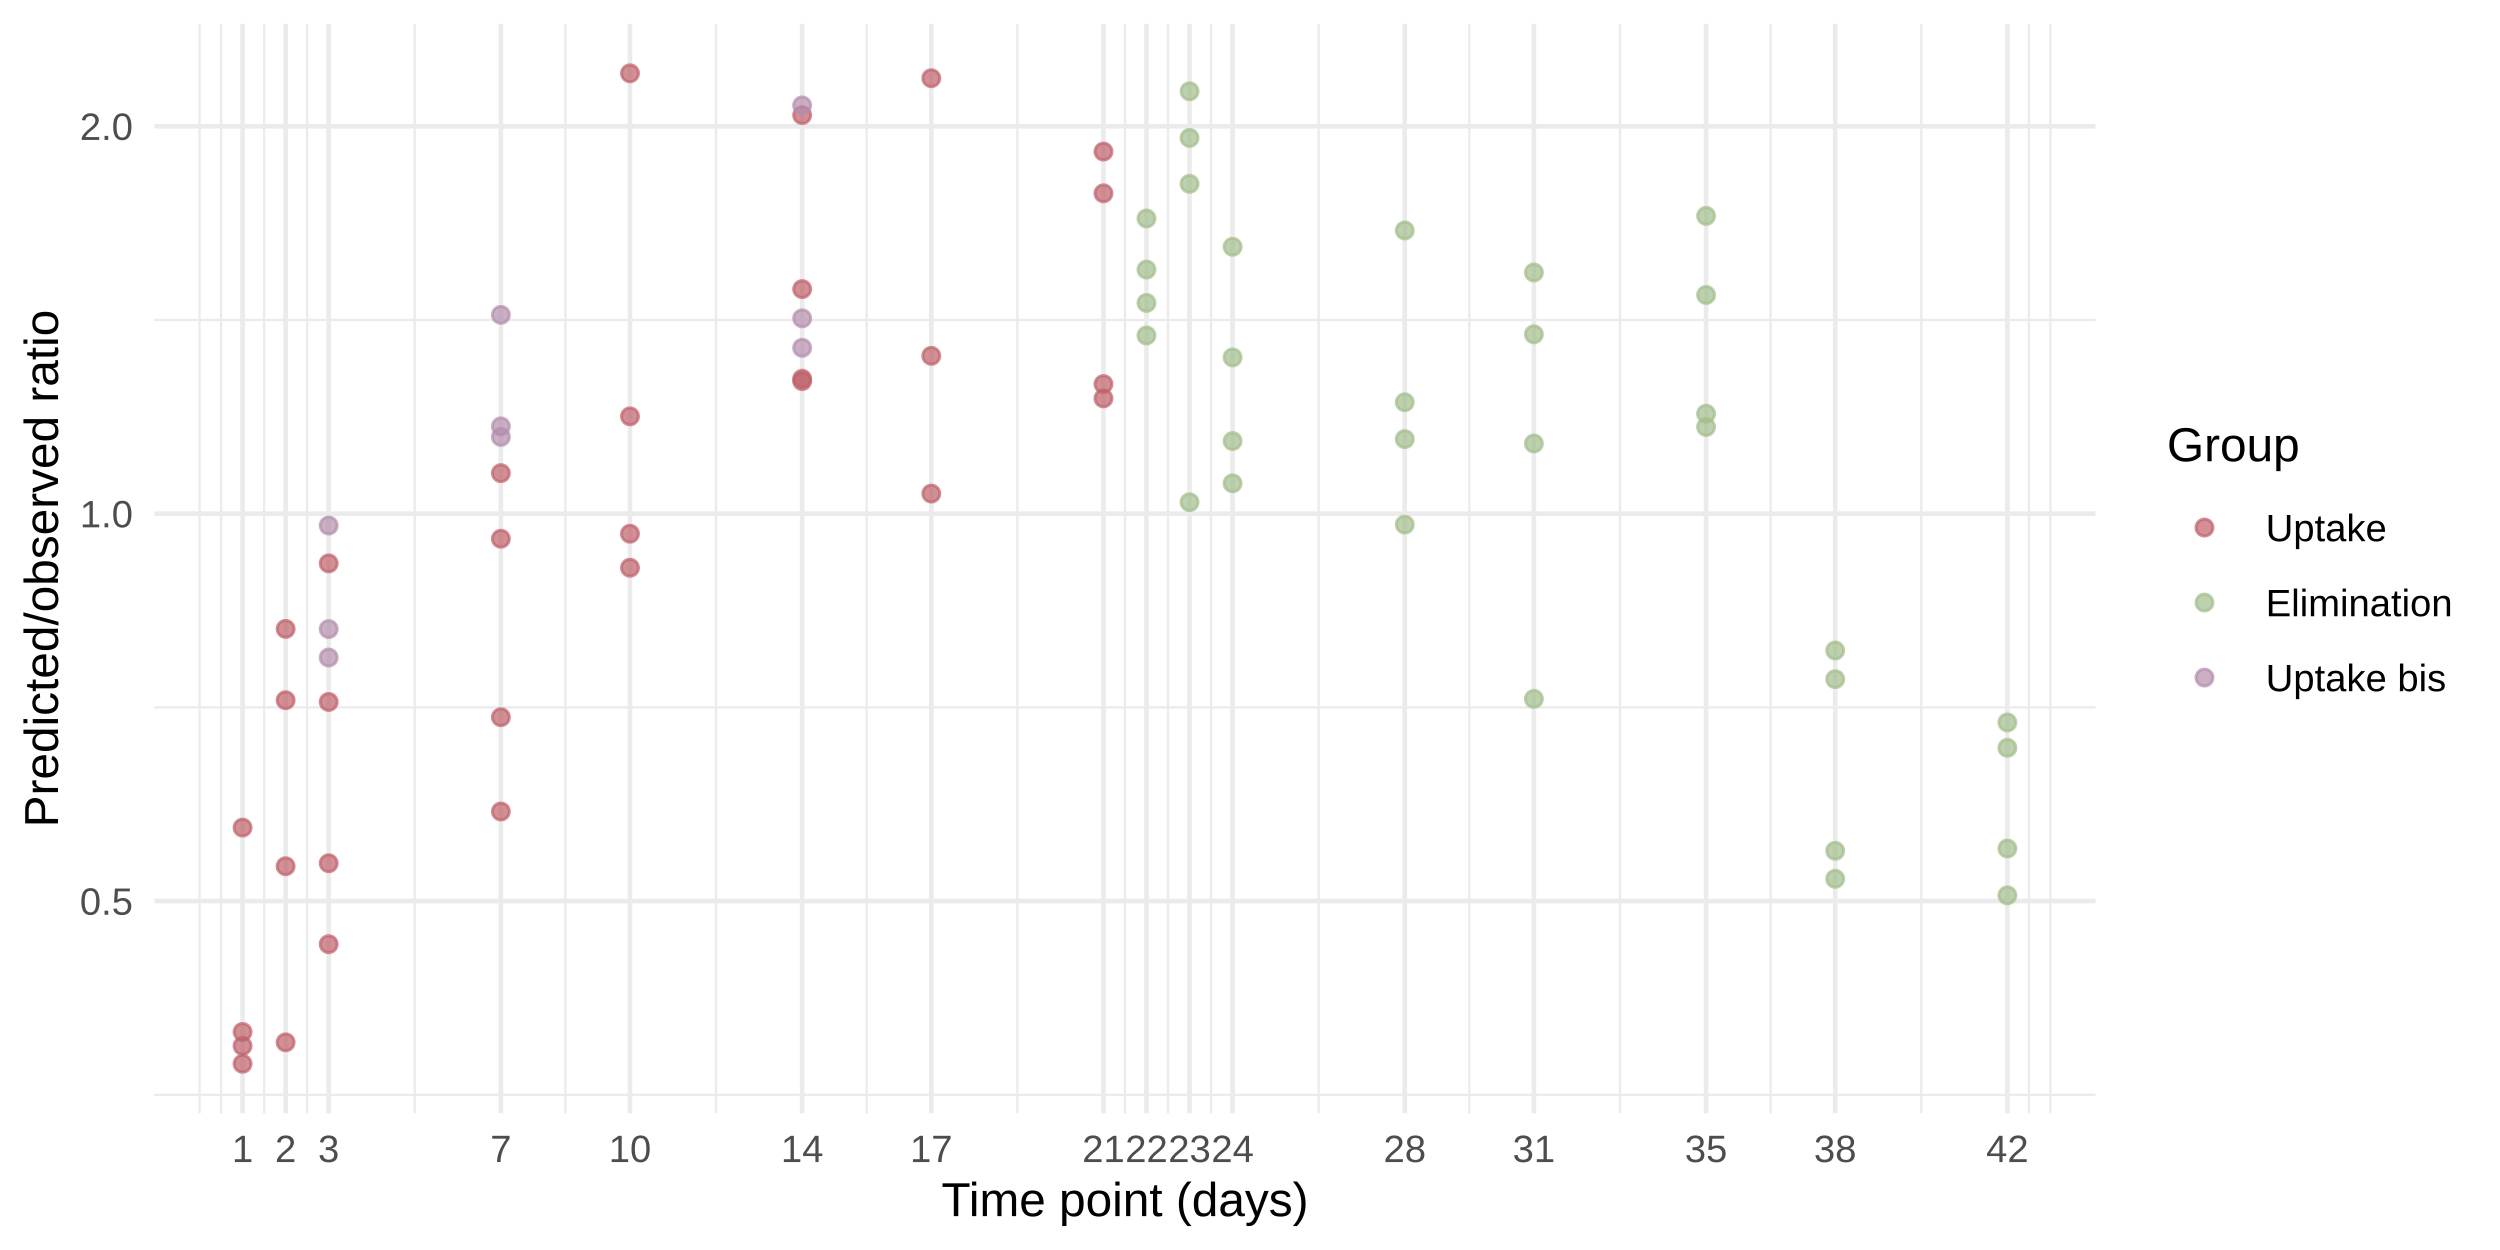
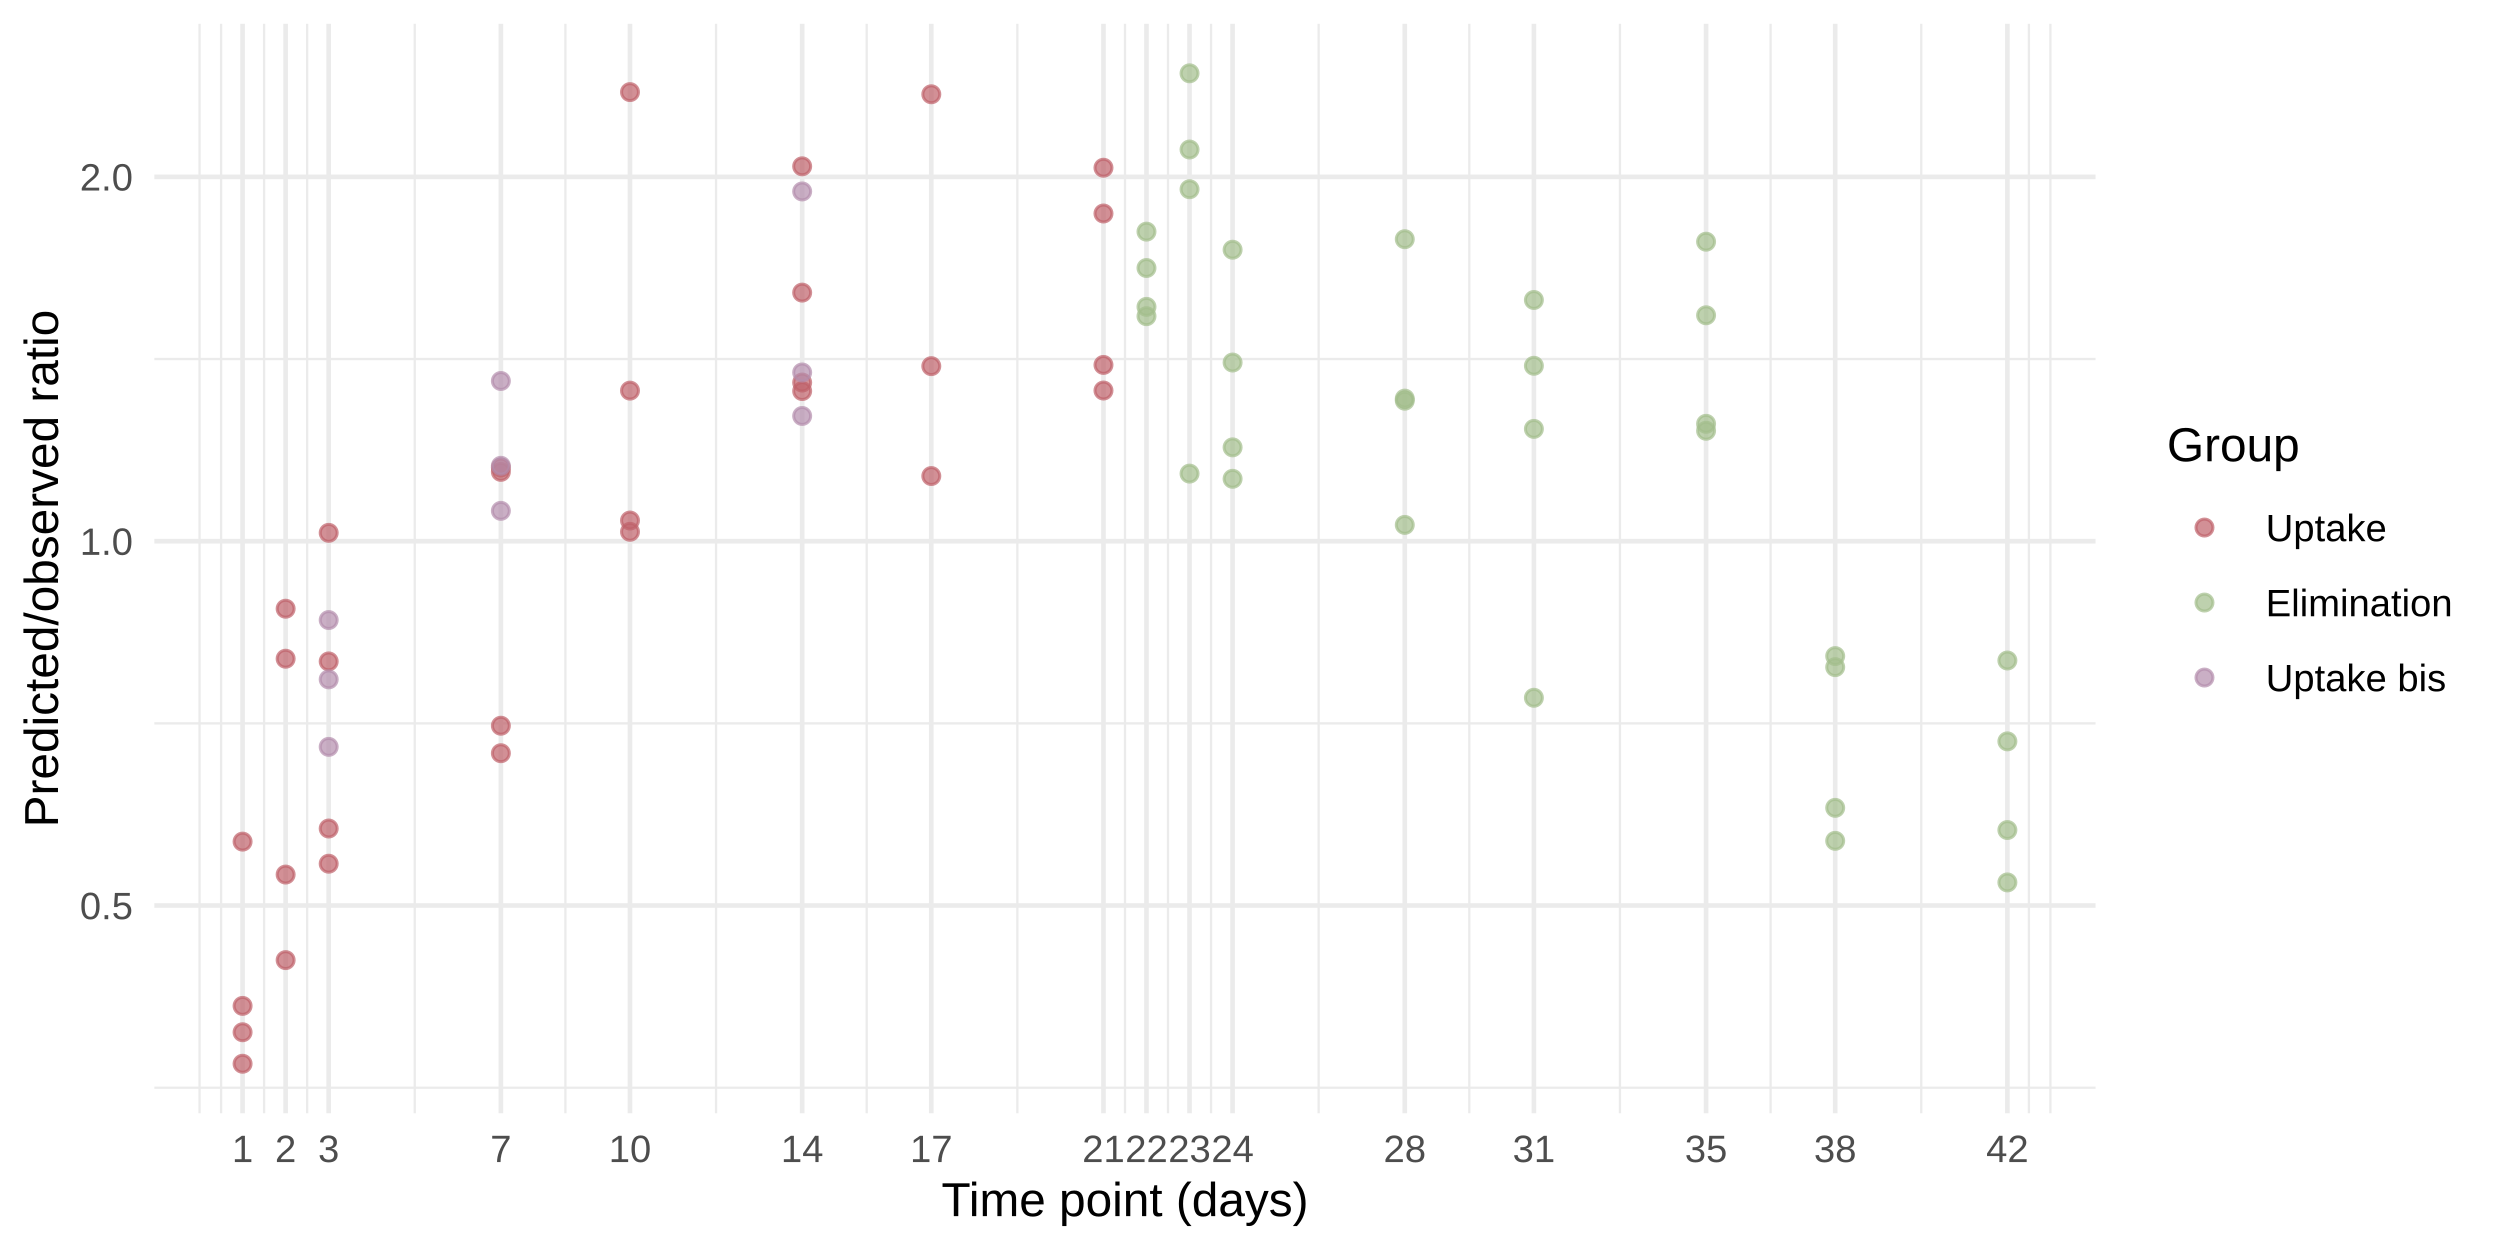
<svg xmlns="http://www.w3.org/2000/svg" width="576.00pt" height="288.00pt" viewBox="0 0 576.00 288.00">
  <g class="svglite">
    <defs>
      <style type="text/css">
    .svglite line, .svglite polyline, .svglite polygon, .svglite path, .svglite rect, .svglite circle {
      fill: none;
      stroke: #000000;
      stroke-linecap: round;
      stroke-linejoin: round;
      stroke-miterlimit: 10.00;
    }
    .svglite text {
      white-space: pre;
    }
    .svglite g.glyphgroup path {
      fill: inherit;
      stroke: none;
    }
  </style>
    </defs>
    <rect width="100%" height="100%" style="stroke: none; fill: #FFFFFF;" />
    <defs>
      <clipPath id="cpMC4wMHw1NzYuMDB8MC4wMHwyODguMDA=">
        <rect x="0.00" y="0.00" width="576.00" height="288.00" />
      </clipPath>
    </defs>
    <g clip-path="url(#cpMC4wMHw1NzYuMDB8MC4wMHwyODguMDA=)">
      <rect x="-0" y="0.00" width="576.00" height="288.00" style="stroke-width: 1.07; stroke: none; fill: #FFFFFF;" />
    </g>
    <defs>
      <clipPath id="cpMzUuNTZ8NDgyLjgzfDUuNDh8MjU2LjUw">
        <rect x="35.56" y="5.48" width="447.26" height="251.02" />
      </clipPath>
    </defs>
    <g clip-path="url(#cpMzUuNTZ8NDgyLjgzfDUuNDh8MjU2LjUw)">
-       <polyline points="35.56,252.24 482.83,252.24 " style="stroke-width: 0.53; stroke: #EBEBEB; stroke-linecap: butt;" />
-       <polyline points="35.56,162.98 482.83,162.98 " style="stroke-width: 0.53; stroke: #EBEBEB; stroke-linecap: butt;" />
-       <polyline points="35.56,73.72 482.83,73.72 " style="stroke-width: 0.53; stroke: #EBEBEB; stroke-linecap: butt;" />
+       <polyline points="35.56,250.61 482.83,250.61 " style="stroke-width: 0.53; stroke: #EBEBEB; stroke-linecap: butt;" />
+       <polyline points="35.56,166.66 482.83,166.66 " style="stroke-width: 0.53; stroke: #EBEBEB; stroke-linecap: butt;" />
+       <polyline points="35.56,82.72 482.83,82.72 " style="stroke-width: 0.53; stroke: #EBEBEB; stroke-linecap: butt;" />
      <polyline points="45.98,256.50 45.98,5.48 " style="stroke-width: 0.53; stroke: #EBEBEB; stroke-linecap: butt;" />
      <polyline points="50.94,256.50 50.94,5.48 " style="stroke-width: 0.53; stroke: #EBEBEB; stroke-linecap: butt;" />
      <polyline points="60.85,256.50 60.85,5.48 " style="stroke-width: 0.53; stroke: #EBEBEB; stroke-linecap: butt;" />
      <polyline points="70.77,256.50 70.77,5.48 " style="stroke-width: 0.53; stroke: #EBEBEB; stroke-linecap: butt;" />
      <polyline points="95.56,256.50 95.56,5.48 " style="stroke-width: 0.53; stroke: #EBEBEB; stroke-linecap: butt;" />
      <polyline points="130.27,256.50 130.27,5.48 " style="stroke-width: 0.53; stroke: #EBEBEB; stroke-linecap: butt;" />
      <polyline points="164.98,256.50 164.98,5.48 " style="stroke-width: 0.53; stroke: #EBEBEB; stroke-linecap: butt;" />
      <polyline points="199.69,256.50 199.69,5.48 " style="stroke-width: 0.53; stroke: #EBEBEB; stroke-linecap: butt;" />
      <polyline points="234.40,256.50 234.40,5.48 " style="stroke-width: 0.53; stroke: #EBEBEB; stroke-linecap: butt;" />
      <polyline points="259.20,256.50 259.20,5.48 " style="stroke-width: 0.53; stroke: #EBEBEB; stroke-linecap: butt;" />
      <polyline points="269.11,256.50 269.11,5.48 " style="stroke-width: 0.53; stroke: #EBEBEB; stroke-linecap: butt;" />
      <polyline points="279.03,256.50 279.03,5.48 " style="stroke-width: 0.53; stroke: #EBEBEB; stroke-linecap: butt;" />
      <polyline points="303.82,256.50 303.82,5.48 " style="stroke-width: 0.53; stroke: #EBEBEB; stroke-linecap: butt;" />
      <polyline points="338.53,256.50 338.53,5.48 " style="stroke-width: 0.53; stroke: #EBEBEB; stroke-linecap: butt;" />
      <polyline points="373.24,256.50 373.24,5.48 " style="stroke-width: 0.53; stroke: #EBEBEB; stroke-linecap: butt;" />
      <polyline points="407.95,256.50 407.95,5.48 " style="stroke-width: 0.53; stroke: #EBEBEB; stroke-linecap: butt;" />
      <polyline points="442.66,256.50 442.66,5.48 " style="stroke-width: 0.53; stroke: #EBEBEB; stroke-linecap: butt;" />
      <polyline points="467.46,256.50 467.46,5.48 " style="stroke-width: 0.53; stroke: #EBEBEB; stroke-linecap: butt;" />
      <polyline points="472.41,256.50 472.41,5.48 " style="stroke-width: 0.53; stroke: #EBEBEB; stroke-linecap: butt;" />
-       <polyline points="35.56,207.61 482.83,207.61 " style="stroke-width: 1.07; stroke: #EBEBEB; stroke-linecap: butt;" />
-       <polyline points="35.56,118.35 482.83,118.35 " style="stroke-width: 1.07; stroke: #EBEBEB; stroke-linecap: butt;" />
-       <polyline points="35.56,29.09 482.83,29.09 " style="stroke-width: 1.07; stroke: #EBEBEB; stroke-linecap: butt;" />
+       <polyline points="35.56,208.63 482.83,208.63 " style="stroke-width: 1.07; stroke: #EBEBEB; stroke-linecap: butt;" />
+       <polyline points="35.56,124.69 482.83,124.69 " style="stroke-width: 1.07; stroke: #EBEBEB; stroke-linecap: butt;" />
+       <polyline points="35.56,40.75 482.83,40.75 " style="stroke-width: 1.07; stroke: #EBEBEB; stroke-linecap: butt;" />
      <polyline points="55.89,256.50 55.89,5.48 " style="stroke-width: 1.07; stroke: #EBEBEB; stroke-linecap: butt;" />
      <polyline points="65.81,256.50 65.81,5.48 " style="stroke-width: 1.07; stroke: #EBEBEB; stroke-linecap: butt;" />
      <polyline points="75.73,256.50 75.73,5.48 " style="stroke-width: 1.07; stroke: #EBEBEB; stroke-linecap: butt;" />
      <polyline points="115.40,256.50 115.40,5.48 " style="stroke-width: 1.07; stroke: #EBEBEB; stroke-linecap: butt;" />
      <polyline points="145.15,256.50 145.15,5.48 " style="stroke-width: 1.07; stroke: #EBEBEB; stroke-linecap: butt;" />
      <polyline points="184.82,256.50 184.82,5.48 " style="stroke-width: 1.07; stroke: #EBEBEB; stroke-linecap: butt;" />
      <polyline points="214.57,256.50 214.57,5.48 " style="stroke-width: 1.07; stroke: #EBEBEB; stroke-linecap: butt;" />
      <polyline points="254.24,256.50 254.24,5.48 " style="stroke-width: 1.07; stroke: #EBEBEB; stroke-linecap: butt;" />
      <polyline points="264.15,256.50 264.15,5.48 " style="stroke-width: 1.07; stroke: #EBEBEB; stroke-linecap: butt;" />
      <polyline points="274.07,256.50 274.07,5.48 " style="stroke-width: 1.07; stroke: #EBEBEB; stroke-linecap: butt;" />
      <polyline points="283.99,256.50 283.99,5.48 " style="stroke-width: 1.07; stroke: #EBEBEB; stroke-linecap: butt;" />
      <polyline points="323.66,256.50 323.66,5.48 " style="stroke-width: 1.07; stroke: #EBEBEB; stroke-linecap: butt;" />
      <polyline points="353.41,256.50 353.41,5.48 " style="stroke-width: 1.07; stroke: #EBEBEB; stroke-linecap: butt;" />
      <polyline points="393.08,256.50 393.08,5.48 " style="stroke-width: 1.07; stroke: #EBEBEB; stroke-linecap: butt;" />
      <polyline points="422.83,256.50 422.83,5.48 " style="stroke-width: 1.07; stroke: #EBEBEB; stroke-linecap: butt;" />
      <polyline points="462.50,256.50 462.50,5.48 " style="stroke-width: 1.07; stroke: #EBEBEB; stroke-linecap: butt;" />
-       <circle cx="55.89" cy="237.76" r="1.95" style="stroke-width: 0.71; stroke: #BF616A; stroke-opacity: 0.70; fill: #BF616A; fill-opacity: 0.70;" />
-       <circle cx="55.89" cy="190.68" r="1.95" style="stroke-width: 0.71; stroke: #BF616A; stroke-opacity: 0.70; fill: #BF616A; fill-opacity: 0.70;" />
+       <circle cx="55.89" cy="231.76" r="1.95" style="stroke-width: 0.71; stroke: #BF616A; stroke-opacity: 0.70; fill: #BF616A; fill-opacity: 0.70;" />
+       <circle cx="55.89" cy="193.91" r="1.95" style="stroke-width: 0.71; stroke: #BF616A; stroke-opacity: 0.70; fill: #BF616A; fill-opacity: 0.70;" />
+       <circle cx="55.89" cy="237.83" r="1.95" style="stroke-width: 0.71; stroke: #BF616A; stroke-opacity: 0.70; fill: #BF616A; fill-opacity: 0.70;" />
      <circle cx="55.89" cy="245.09" r="1.95" style="stroke-width: 0.71; stroke: #BF616A; stroke-opacity: 0.70; fill: #BF616A; fill-opacity: 0.70;" />
-       <circle cx="55.89" cy="240.98" r="1.95" style="stroke-width: 0.71; stroke: #BF616A; stroke-opacity: 0.70; fill: #BF616A; fill-opacity: 0.70;" />
-       <circle cx="65.81" cy="161.33" r="1.95" style="stroke-width: 0.71; stroke: #BF616A; stroke-opacity: 0.70; fill: #BF616A; fill-opacity: 0.70;" />
-       <circle cx="65.81" cy="144.90" r="1.95" style="stroke-width: 0.71; stroke: #BF616A; stroke-opacity: 0.70; fill: #BF616A; fill-opacity: 0.70;" />
-       <circle cx="65.81" cy="199.58" r="1.95" style="stroke-width: 0.71; stroke: #BF616A; stroke-opacity: 0.70; fill: #BF616A; fill-opacity: 0.70;" />
-       <circle cx="65.81" cy="240.15" r="1.95" style="stroke-width: 0.71; stroke: #BF616A; stroke-opacity: 0.70; fill: #BF616A; fill-opacity: 0.70;" />
-       <circle cx="75.73" cy="129.80" r="1.95" style="stroke-width: 0.71; stroke: #BF616A; stroke-opacity: 0.70; fill: #BF616A; fill-opacity: 0.70;" />
-       <circle cx="75.73" cy="161.73" r="1.95" style="stroke-width: 0.71; stroke: #BF616A; stroke-opacity: 0.70; fill: #BF616A; fill-opacity: 0.70;" />
-       <circle cx="75.73" cy="217.54" r="1.95" style="stroke-width: 0.71; stroke: #BF616A; stroke-opacity: 0.70; fill: #BF616A; fill-opacity: 0.70;" />
-       <circle cx="75.73" cy="198.89" r="1.95" style="stroke-width: 0.71; stroke: #BF616A; stroke-opacity: 0.70; fill: #BF616A; fill-opacity: 0.70;" />
-       <circle cx="115.40" cy="109.01" r="1.95" style="stroke-width: 0.71; stroke: #BF616A; stroke-opacity: 0.70; fill: #BF616A; fill-opacity: 0.70;" />
-       <circle cx="115.40" cy="124.13" r="1.95" style="stroke-width: 0.71; stroke: #BF616A; stroke-opacity: 0.70; fill: #BF616A; fill-opacity: 0.70;" />
-       <circle cx="115.40" cy="165.24" r="1.95" style="stroke-width: 0.71; stroke: #BF616A; stroke-opacity: 0.70; fill: #BF616A; fill-opacity: 0.70;" />
-       <circle cx="115.40" cy="186.97" r="1.95" style="stroke-width: 0.71; stroke: #BF616A; stroke-opacity: 0.70; fill: #BF616A; fill-opacity: 0.70;" />
-       <circle cx="145.15" cy="95.93" r="1.95" style="stroke-width: 0.71; stroke: #BF616A; stroke-opacity: 0.70; fill: #BF616A; fill-opacity: 0.70;" />
-       <circle cx="145.15" cy="16.89" r="1.95" style="stroke-width: 0.71; stroke: #BF616A; stroke-opacity: 0.70; fill: #BF616A; fill-opacity: 0.70;" />
-       <circle cx="145.15" cy="122.97" r="1.95" style="stroke-width: 0.71; stroke: #BF616A; stroke-opacity: 0.70; fill: #BF616A; fill-opacity: 0.70;" />
-       <circle cx="145.15" cy="130.81" r="1.95" style="stroke-width: 0.71; stroke: #BF616A; stroke-opacity: 0.70; fill: #BF616A; fill-opacity: 0.70;" />
-       <circle cx="184.82" cy="66.61" r="1.95" style="stroke-width: 0.71; stroke: #BF616A; stroke-opacity: 0.70; fill: #BF616A; fill-opacity: 0.70;" />
-       <circle cx="184.82" cy="26.52" r="1.95" style="stroke-width: 0.71; stroke: #BF616A; stroke-opacity: 0.70; fill: #BF616A; fill-opacity: 0.70;" />
-       <circle cx="184.82" cy="87.82" r="1.95" style="stroke-width: 0.71; stroke: #BF616A; stroke-opacity: 0.70; fill: #BF616A; fill-opacity: 0.70;" />
-       <circle cx="184.82" cy="87.26" r="1.95" style="stroke-width: 0.71; stroke: #BF616A; stroke-opacity: 0.70; fill: #BF616A; fill-opacity: 0.70;" />
-       <circle cx="214.57" cy="18.02" r="1.95" style="stroke-width: 0.71; stroke: #BF616A; stroke-opacity: 0.70; fill: #BF616A; fill-opacity: 0.70;" />
-       <circle cx="214.57" cy="113.72" r="1.95" style="stroke-width: 0.71; stroke: #BF616A; stroke-opacity: 0.70; fill: #BF616A; fill-opacity: 0.70;" />
-       <circle cx="214.57" cy="81.99" r="1.95" style="stroke-width: 0.71; stroke: #BF616A; stroke-opacity: 0.70; fill: #BF616A; fill-opacity: 0.70;" />
-       <circle cx="254.24" cy="34.92" r="1.95" style="stroke-width: 0.71; stroke: #BF616A; stroke-opacity: 0.70; fill: #BF616A; fill-opacity: 0.70;" />
-       <circle cx="254.24" cy="91.78" r="1.95" style="stroke-width: 0.71; stroke: #BF616A; stroke-opacity: 0.70; fill: #BF616A; fill-opacity: 0.70;" />
-       <circle cx="254.24" cy="44.54" r="1.95" style="stroke-width: 0.71; stroke: #BF616A; stroke-opacity: 0.70; fill: #BF616A; fill-opacity: 0.70;" />
-       <circle cx="254.24" cy="88.49" r="1.95" style="stroke-width: 0.71; stroke: #BF616A; stroke-opacity: 0.70; fill: #BF616A; fill-opacity: 0.70;" />
-       <circle cx="264.15" cy="62.11" r="1.95" style="stroke-width: 0.71; stroke: #A3BE8C; stroke-opacity: 0.70; fill: #A3BE8C; fill-opacity: 0.70;" />
-       <circle cx="264.15" cy="69.79" r="1.95" style="stroke-width: 0.71; stroke: #A3BE8C; stroke-opacity: 0.70; fill: #A3BE8C; fill-opacity: 0.70;" />
-       <circle cx="264.15" cy="77.29" r="1.95" style="stroke-width: 0.71; stroke: #A3BE8C; stroke-opacity: 0.70; fill: #A3BE8C; fill-opacity: 0.70;" />
-       <circle cx="264.15" cy="50.34" r="1.95" style="stroke-width: 0.71; stroke: #A3BE8C; stroke-opacity: 0.70; fill: #A3BE8C; fill-opacity: 0.70;" />
-       <circle cx="274.07" cy="115.71" r="1.95" style="stroke-width: 0.71; stroke: #A3BE8C; stroke-opacity: 0.70; fill: #A3BE8C; fill-opacity: 0.70;" />
-       <circle cx="274.07" cy="42.35" r="1.95" style="stroke-width: 0.71; stroke: #A3BE8C; stroke-opacity: 0.70; fill: #A3BE8C; fill-opacity: 0.70;" />
-       <circle cx="274.07" cy="21.03" r="1.95" style="stroke-width: 0.71; stroke: #A3BE8C; stroke-opacity: 0.70; fill: #A3BE8C; fill-opacity: 0.70;" />
-       <circle cx="274.07" cy="31.77" r="1.95" style="stroke-width: 0.71; stroke: #A3BE8C; stroke-opacity: 0.70; fill: #A3BE8C; fill-opacity: 0.70;" />
-       <circle cx="283.99" cy="56.86" r="1.95" style="stroke-width: 0.71; stroke: #A3BE8C; stroke-opacity: 0.70; fill: #A3BE8C; fill-opacity: 0.70;" />
-       <circle cx="283.99" cy="101.62" r="1.95" style="stroke-width: 0.71; stroke: #A3BE8C; stroke-opacity: 0.70; fill: #A3BE8C; fill-opacity: 0.70;" />
-       <circle cx="283.99" cy="82.35" r="1.95" style="stroke-width: 0.71; stroke: #A3BE8C; stroke-opacity: 0.70; fill: #A3BE8C; fill-opacity: 0.70;" />
-       <circle cx="283.99" cy="111.36" r="1.95" style="stroke-width: 0.71; stroke: #A3BE8C; stroke-opacity: 0.70; fill: #A3BE8C; fill-opacity: 0.70;" />
-       <circle cx="323.66" cy="120.86" r="1.95" style="stroke-width: 0.71; stroke: #A3BE8C; stroke-opacity: 0.70; fill: #A3BE8C; fill-opacity: 0.70;" />
-       <circle cx="323.66" cy="53.10" r="1.95" style="stroke-width: 0.71; stroke: #A3BE8C; stroke-opacity: 0.70; fill: #A3BE8C; fill-opacity: 0.70;" />
-       <circle cx="323.66" cy="92.68" r="1.95" style="stroke-width: 0.71; stroke: #A3BE8C; stroke-opacity: 0.70; fill: #A3BE8C; fill-opacity: 0.70;" />
-       <circle cx="323.66" cy="101.17" r="1.95" style="stroke-width: 0.71; stroke: #A3BE8C; stroke-opacity: 0.70; fill: #A3BE8C; fill-opacity: 0.70;" />
-       <circle cx="353.41" cy="161.02" r="1.95" style="stroke-width: 0.71; stroke: #A3BE8C; stroke-opacity: 0.70; fill: #A3BE8C; fill-opacity: 0.70;" />
-       <circle cx="353.41" cy="62.79" r="1.95" style="stroke-width: 0.71; stroke: #A3BE8C; stroke-opacity: 0.70; fill: #A3BE8C; fill-opacity: 0.70;" />
-       <circle cx="353.41" cy="77.02" r="1.95" style="stroke-width: 0.71; stroke: #A3BE8C; stroke-opacity: 0.70; fill: #A3BE8C; fill-opacity: 0.70;" />
-       <circle cx="353.41" cy="102.18" r="1.95" style="stroke-width: 0.71; stroke: #A3BE8C; stroke-opacity: 0.70; fill: #A3BE8C; fill-opacity: 0.70;" />
-       <circle cx="393.08" cy="67.96" r="1.95" style="stroke-width: 0.71; stroke: #A3BE8C; stroke-opacity: 0.70; fill: #A3BE8C; fill-opacity: 0.70;" />
-       <circle cx="393.08" cy="98.37" r="1.95" style="stroke-width: 0.71; stroke: #A3BE8C; stroke-opacity: 0.70; fill: #A3BE8C; fill-opacity: 0.70;" />
-       <circle cx="393.08" cy="95.31" r="1.95" style="stroke-width: 0.71; stroke: #A3BE8C; stroke-opacity: 0.70; fill: #A3BE8C; fill-opacity: 0.70;" />
-       <circle cx="393.08" cy="49.74" r="1.95" style="stroke-width: 0.71; stroke: #A3BE8C; stroke-opacity: 0.70; fill: #A3BE8C; fill-opacity: 0.70;" />
-       <circle cx="422.83" cy="196.03" r="1.95" style="stroke-width: 0.71; stroke: #A3BE8C; stroke-opacity: 0.70; fill: #A3BE8C; fill-opacity: 0.70;" />
-       <circle cx="422.83" cy="202.48" r="1.95" style="stroke-width: 0.71; stroke: #A3BE8C; stroke-opacity: 0.70; fill: #A3BE8C; fill-opacity: 0.70;" />
-       <circle cx="422.83" cy="149.88" r="1.95" style="stroke-width: 0.71; stroke: #A3BE8C; stroke-opacity: 0.70; fill: #A3BE8C; fill-opacity: 0.70;" />
-       <circle cx="422.83" cy="156.48" r="1.95" style="stroke-width: 0.71; stroke: #A3BE8C; stroke-opacity: 0.70; fill: #A3BE8C; fill-opacity: 0.70;" />
-       <circle cx="462.50" cy="206.28" r="1.95" style="stroke-width: 0.71; stroke: #A3BE8C; stroke-opacity: 0.70; fill: #A3BE8C; fill-opacity: 0.70;" />
-       <circle cx="462.50" cy="166.45" r="1.95" style="stroke-width: 0.71; stroke: #A3BE8C; stroke-opacity: 0.70; fill: #A3BE8C; fill-opacity: 0.70;" />
-       <circle cx="462.50" cy="172.30" r="1.95" style="stroke-width: 0.71; stroke: #A3BE8C; stroke-opacity: 0.70; fill: #A3BE8C; fill-opacity: 0.70;" />
-       <circle cx="462.50" cy="195.50" r="1.95" style="stroke-width: 0.71; stroke: #A3BE8C; stroke-opacity: 0.70; fill: #A3BE8C; fill-opacity: 0.70;" />
-       <circle cx="75.73" cy="144.94" r="1.95" style="stroke-width: 0.71; stroke: #B48EAD; stroke-opacity: 0.70; fill: #B48EAD; fill-opacity: 0.70;" />
-       <circle cx="75.73" cy="121.08" r="1.95" style="stroke-width: 0.71; stroke: #B48EAD; stroke-opacity: 0.70; fill: #B48EAD; fill-opacity: 0.70;" />
-       <circle cx="75.73" cy="151.50" r="1.95" style="stroke-width: 0.71; stroke: #B48EAD; stroke-opacity: 0.70; fill: #B48EAD; fill-opacity: 0.70;" />
-       <circle cx="115.40" cy="72.55" r="1.95" style="stroke-width: 0.71; stroke: #B48EAD; stroke-opacity: 0.70; fill: #B48EAD; fill-opacity: 0.70;" />
-       <circle cx="115.40" cy="100.67" r="1.95" style="stroke-width: 0.71; stroke: #B48EAD; stroke-opacity: 0.70; fill: #B48EAD; fill-opacity: 0.70;" />
-       <circle cx="115.40" cy="98.23" r="1.95" style="stroke-width: 0.71; stroke: #B48EAD; stroke-opacity: 0.70; fill: #B48EAD; fill-opacity: 0.70;" />
-       <circle cx="184.82" cy="80.14" r="1.95" style="stroke-width: 0.71; stroke: #B48EAD; stroke-opacity: 0.70; fill: #B48EAD; fill-opacity: 0.70;" />
-       <circle cx="184.82" cy="24.29" r="1.95" style="stroke-width: 0.71; stroke: #B48EAD; stroke-opacity: 0.70; fill: #B48EAD; fill-opacity: 0.70;" />
-       <circle cx="184.82" cy="73.35" r="1.95" style="stroke-width: 0.71; stroke: #B48EAD; stroke-opacity: 0.70; fill: #B48EAD; fill-opacity: 0.70;" />
+       <circle cx="65.81" cy="151.77" r="1.95" style="stroke-width: 0.71; stroke: #BF616A; stroke-opacity: 0.70; fill: #BF616A; fill-opacity: 0.70;" />
+       <circle cx="65.81" cy="140.25" r="1.95" style="stroke-width: 0.71; stroke: #BF616A; stroke-opacity: 0.70; fill: #BF616A; fill-opacity: 0.70;" />
+       <circle cx="65.81" cy="201.50" r="1.95" style="stroke-width: 0.71; stroke: #BF616A; stroke-opacity: 0.70; fill: #BF616A; fill-opacity: 0.70;" />
+       <circle cx="65.81" cy="221.21" r="1.95" style="stroke-width: 0.71; stroke: #BF616A; stroke-opacity: 0.70; fill: #BF616A; fill-opacity: 0.70;" />
+       <circle cx="75.73" cy="122.77" r="1.95" style="stroke-width: 0.71; stroke: #BF616A; stroke-opacity: 0.70; fill: #BF616A; fill-opacity: 0.70;" />
+       <circle cx="75.73" cy="152.39" r="1.95" style="stroke-width: 0.71; stroke: #BF616A; stroke-opacity: 0.70; fill: #BF616A; fill-opacity: 0.70;" />
+       <circle cx="75.73" cy="199.00" r="1.95" style="stroke-width: 0.71; stroke: #BF616A; stroke-opacity: 0.70; fill: #BF616A; fill-opacity: 0.70;" />
+       <circle cx="75.73" cy="190.89" r="1.95" style="stroke-width: 0.71; stroke: #BF616A; stroke-opacity: 0.70; fill: #BF616A; fill-opacity: 0.70;" />
+       <circle cx="115.40" cy="107.72" r="1.95" style="stroke-width: 0.71; stroke: #BF616A; stroke-opacity: 0.70; fill: #BF616A; fill-opacity: 0.70;" />
+       <circle cx="115.40" cy="108.72" r="1.95" style="stroke-width: 0.71; stroke: #BF616A; stroke-opacity: 0.70; fill: #BF616A; fill-opacity: 0.70;" />
+       <circle cx="115.40" cy="167.21" r="1.95" style="stroke-width: 0.71; stroke: #BF616A; stroke-opacity: 0.70; fill: #BF616A; fill-opacity: 0.70;" />
+       <circle cx="115.40" cy="173.54" r="1.95" style="stroke-width: 0.71; stroke: #BF616A; stroke-opacity: 0.70; fill: #BF616A; fill-opacity: 0.70;" />
+       <circle cx="145.15" cy="90.00" r="1.95" style="stroke-width: 0.71; stroke: #BF616A; stroke-opacity: 0.70; fill: #BF616A; fill-opacity: 0.70;" />
+       <circle cx="145.15" cy="21.22" r="1.95" style="stroke-width: 0.71; stroke: #BF616A; stroke-opacity: 0.70; fill: #BF616A; fill-opacity: 0.70;" />
+       <circle cx="145.15" cy="122.53" r="1.95" style="stroke-width: 0.71; stroke: #BF616A; stroke-opacity: 0.70; fill: #BF616A; fill-opacity: 0.70;" />
+       <circle cx="145.15" cy="119.93" r="1.95" style="stroke-width: 0.71; stroke: #BF616A; stroke-opacity: 0.70; fill: #BF616A; fill-opacity: 0.70;" />
+       <circle cx="184.82" cy="67.42" r="1.95" style="stroke-width: 0.71; stroke: #BF616A; stroke-opacity: 0.70; fill: #BF616A; fill-opacity: 0.70;" />
+       <circle cx="184.82" cy="38.32" r="1.95" style="stroke-width: 0.71; stroke: #BF616A; stroke-opacity: 0.70; fill: #BF616A; fill-opacity: 0.70;" />
+       <circle cx="184.82" cy="88.14" r="1.95" style="stroke-width: 0.71; stroke: #BF616A; stroke-opacity: 0.70; fill: #BF616A; fill-opacity: 0.70;" />
+       <circle cx="184.82" cy="90.10" r="1.95" style="stroke-width: 0.71; stroke: #BF616A; stroke-opacity: 0.70; fill: #BF616A; fill-opacity: 0.70;" />
+       <circle cx="214.57" cy="21.72" r="1.95" style="stroke-width: 0.71; stroke: #BF616A; stroke-opacity: 0.70; fill: #BF616A; fill-opacity: 0.70;" />
+       <circle cx="214.57" cy="109.68" r="1.95" style="stroke-width: 0.71; stroke: #BF616A; stroke-opacity: 0.70; fill: #BF616A; fill-opacity: 0.70;" />
+       <circle cx="214.57" cy="84.36" r="1.95" style="stroke-width: 0.71; stroke: #BF616A; stroke-opacity: 0.70; fill: #BF616A; fill-opacity: 0.70;" />
+       <circle cx="254.24" cy="38.65" r="1.95" style="stroke-width: 0.71; stroke: #BF616A; stroke-opacity: 0.70; fill: #BF616A; fill-opacity: 0.70;" />
+       <circle cx="254.24" cy="84.08" r="1.95" style="stroke-width: 0.71; stroke: #BF616A; stroke-opacity: 0.70; fill: #BF616A; fill-opacity: 0.70;" />
+       <circle cx="254.24" cy="49.19" r="1.95" style="stroke-width: 0.71; stroke: #BF616A; stroke-opacity: 0.70; fill: #BF616A; fill-opacity: 0.70;" />
+       <circle cx="254.24" cy="89.98" r="1.95" style="stroke-width: 0.71; stroke: #BF616A; stroke-opacity: 0.70; fill: #BF616A; fill-opacity: 0.70;" />
+       <circle cx="264.15" cy="61.75" r="1.95" style="stroke-width: 0.71; stroke: #A3BE8C; stroke-opacity: 0.70; fill: #A3BE8C; fill-opacity: 0.70;" />
+       <circle cx="264.15" cy="70.70" r="1.95" style="stroke-width: 0.71; stroke: #A3BE8C; stroke-opacity: 0.70; fill: #A3BE8C; fill-opacity: 0.70;" />
+       <circle cx="264.15" cy="72.85" r="1.95" style="stroke-width: 0.71; stroke: #A3BE8C; stroke-opacity: 0.70; fill: #A3BE8C; fill-opacity: 0.70;" />
+       <circle cx="264.15" cy="53.37" r="1.95" style="stroke-width: 0.71; stroke: #A3BE8C; stroke-opacity: 0.70; fill: #A3BE8C; fill-opacity: 0.70;" />
+       <circle cx="274.07" cy="109.12" r="1.95" style="stroke-width: 0.71; stroke: #A3BE8C; stroke-opacity: 0.70; fill: #A3BE8C; fill-opacity: 0.70;" />
+       <circle cx="274.07" cy="43.60" r="1.95" style="stroke-width: 0.71; stroke: #A3BE8C; stroke-opacity: 0.70; fill: #A3BE8C; fill-opacity: 0.70;" />
+       <circle cx="274.07" cy="16.89" r="1.95" style="stroke-width: 0.71; stroke: #A3BE8C; stroke-opacity: 0.70; fill: #A3BE8C; fill-opacity: 0.70;" />
+       <circle cx="274.07" cy="34.45" r="1.95" style="stroke-width: 0.71; stroke: #A3BE8C; stroke-opacity: 0.70; fill: #A3BE8C; fill-opacity: 0.70;" />
+       <circle cx="283.99" cy="57.54" r="1.95" style="stroke-width: 0.71; stroke: #A3BE8C; stroke-opacity: 0.70; fill: #A3BE8C; fill-opacity: 0.70;" />
+       <circle cx="283.99" cy="103.07" r="1.95" style="stroke-width: 0.71; stroke: #A3BE8C; stroke-opacity: 0.70; fill: #A3BE8C; fill-opacity: 0.70;" />
+       <circle cx="283.99" cy="83.53" r="1.95" style="stroke-width: 0.71; stroke: #A3BE8C; stroke-opacity: 0.70; fill: #A3BE8C; fill-opacity: 0.70;" />
+       <circle cx="283.99" cy="110.32" r="1.95" style="stroke-width: 0.71; stroke: #A3BE8C; stroke-opacity: 0.70; fill: #A3BE8C; fill-opacity: 0.70;" />
+       <circle cx="323.66" cy="120.94" r="1.95" style="stroke-width: 0.71; stroke: #A3BE8C; stroke-opacity: 0.70; fill: #A3BE8C; fill-opacity: 0.70;" />
+       <circle cx="323.66" cy="55.11" r="1.95" style="stroke-width: 0.71; stroke: #A3BE8C; stroke-opacity: 0.70; fill: #A3BE8C; fill-opacity: 0.70;" />
+       <circle cx="323.66" cy="92.32" r="1.95" style="stroke-width: 0.71; stroke: #A3BE8C; stroke-opacity: 0.70; fill: #A3BE8C; fill-opacity: 0.70;" />
+       <circle cx="323.66" cy="91.84" r="1.95" style="stroke-width: 0.71; stroke: #A3BE8C; stroke-opacity: 0.70; fill: #A3BE8C; fill-opacity: 0.70;" />
+       <circle cx="353.41" cy="160.77" r="1.95" style="stroke-width: 0.71; stroke: #A3BE8C; stroke-opacity: 0.70; fill: #A3BE8C; fill-opacity: 0.70;" />
+       <circle cx="353.41" cy="69.12" r="1.95" style="stroke-width: 0.71; stroke: #A3BE8C; stroke-opacity: 0.70; fill: #A3BE8C; fill-opacity: 0.70;" />
+       <circle cx="353.41" cy="84.28" r="1.95" style="stroke-width: 0.71; stroke: #A3BE8C; stroke-opacity: 0.70; fill: #A3BE8C; fill-opacity: 0.70;" />
+       <circle cx="353.41" cy="98.82" r="1.95" style="stroke-width: 0.71; stroke: #A3BE8C; stroke-opacity: 0.70; fill: #A3BE8C; fill-opacity: 0.70;" />
+       <circle cx="393.08" cy="72.64" r="1.95" style="stroke-width: 0.71; stroke: #A3BE8C; stroke-opacity: 0.70; fill: #A3BE8C; fill-opacity: 0.70;" />
+       <circle cx="393.08" cy="97.65" r="1.95" style="stroke-width: 0.71; stroke: #A3BE8C; stroke-opacity: 0.70; fill: #A3BE8C; fill-opacity: 0.70;" />
+       <circle cx="393.08" cy="99.25" r="1.95" style="stroke-width: 0.71; stroke: #A3BE8C; stroke-opacity: 0.70; fill: #A3BE8C; fill-opacity: 0.70;" />
+       <circle cx="393.08" cy="55.69" r="1.95" style="stroke-width: 0.71; stroke: #A3BE8C; stroke-opacity: 0.70; fill: #A3BE8C; fill-opacity: 0.70;" />
+       <circle cx="422.83" cy="186.13" r="1.95" style="stroke-width: 0.71; stroke: #A3BE8C; stroke-opacity: 0.70; fill: #A3BE8C; fill-opacity: 0.70;" />
+       <circle cx="422.83" cy="193.73" r="1.95" style="stroke-width: 0.71; stroke: #A3BE8C; stroke-opacity: 0.70; fill: #A3BE8C; fill-opacity: 0.70;" />
+       <circle cx="422.83" cy="151.16" r="1.95" style="stroke-width: 0.71; stroke: #A3BE8C; stroke-opacity: 0.70; fill: #A3BE8C; fill-opacity: 0.70;" />
+       <circle cx="422.83" cy="153.71" r="1.95" style="stroke-width: 0.71; stroke: #A3BE8C; stroke-opacity: 0.70; fill: #A3BE8C; fill-opacity: 0.70;" />
+       <circle cx="462.50" cy="203.31" r="1.95" style="stroke-width: 0.71; stroke: #A3BE8C; stroke-opacity: 0.70; fill: #A3BE8C; fill-opacity: 0.70;" />
+       <circle cx="462.50" cy="152.18" r="1.95" style="stroke-width: 0.71; stroke: #A3BE8C; stroke-opacity: 0.70; fill: #A3BE8C; fill-opacity: 0.70;" />
+       <circle cx="462.50" cy="170.81" r="1.95" style="stroke-width: 0.71; stroke: #A3BE8C; stroke-opacity: 0.70; fill: #A3BE8C; fill-opacity: 0.70;" />
+       <circle cx="462.50" cy="191.24" r="1.95" style="stroke-width: 0.71; stroke: #A3BE8C; stroke-opacity: 0.70; fill: #A3BE8C; fill-opacity: 0.70;" />
+       <circle cx="75.73" cy="156.53" r="1.95" style="stroke-width: 0.71; stroke: #B48EAD; stroke-opacity: 0.70; fill: #B48EAD; fill-opacity: 0.70;" />
+       <circle cx="75.73" cy="142.86" r="1.95" style="stroke-width: 0.71; stroke: #B48EAD; stroke-opacity: 0.70; fill: #B48EAD; fill-opacity: 0.70;" />
+       <circle cx="75.73" cy="172.08" r="1.95" style="stroke-width: 0.71; stroke: #B48EAD; stroke-opacity: 0.70; fill: #B48EAD; fill-opacity: 0.70;" />
+       <circle cx="115.40" cy="87.78" r="1.95" style="stroke-width: 0.71; stroke: #B48EAD; stroke-opacity: 0.70; fill: #B48EAD; fill-opacity: 0.70;" />
+       <circle cx="115.40" cy="117.70" r="1.95" style="stroke-width: 0.71; stroke: #B48EAD; stroke-opacity: 0.70; fill: #B48EAD; fill-opacity: 0.70;" />
+       <circle cx="115.40" cy="107.32" r="1.95" style="stroke-width: 0.71; stroke: #B48EAD; stroke-opacity: 0.70; fill: #B48EAD; fill-opacity: 0.70;" />
+       <circle cx="184.82" cy="95.84" r="1.95" style="stroke-width: 0.71; stroke: #B48EAD; stroke-opacity: 0.70; fill: #B48EAD; fill-opacity: 0.70;" />
+       <circle cx="184.82" cy="44.11" r="1.95" style="stroke-width: 0.71; stroke: #B48EAD; stroke-opacity: 0.70; fill: #B48EAD; fill-opacity: 0.70;" />
+       <circle cx="184.82" cy="85.82" r="1.95" style="stroke-width: 0.71; stroke: #B48EAD; stroke-opacity: 0.70; fill: #B48EAD; fill-opacity: 0.70;" />
    </g>
    <g clip-path="url(#cpMC4wMHw1NzYuMDB8MC4wMHwyODguMDA=)">
-       <text x="30.63" y="210.76" text-anchor="end" style="font-size: 8.80px;fill: #4D4D4D; font-family: &quot;Arial&quot;;" textLength="12.22px" lengthAdjust="spacingAndGlyphs">0.5</text>
-       <text x="30.63" y="121.50" text-anchor="end" style="font-size: 8.80px;fill: #4D4D4D; font-family: &quot;Arial&quot;;" textLength="12.22px" lengthAdjust="spacingAndGlyphs">1.0</text>
-       <text x="30.63" y="32.24" text-anchor="end" style="font-size: 8.80px;fill: #4D4D4D; font-family: &quot;Arial&quot;;" textLength="12.22px" lengthAdjust="spacingAndGlyphs">2.0</text>
+       <text x="30.63" y="211.78" text-anchor="end" style="font-size: 8.80px;fill: #4D4D4D; font-family: &quot;Arial&quot;;" textLength="12.22px" lengthAdjust="spacingAndGlyphs">0.5</text>
+       <text x="30.63" y="127.84" text-anchor="end" style="font-size: 8.80px;fill: #4D4D4D; font-family: &quot;Arial&quot;;" textLength="12.22px" lengthAdjust="spacingAndGlyphs">1.0</text>
+       <text x="30.63" y="43.90" text-anchor="end" style="font-size: 8.80px;fill: #4D4D4D; font-family: &quot;Arial&quot;;" textLength="12.22px" lengthAdjust="spacingAndGlyphs">2.0</text>
      <text x="55.89" y="267.74" text-anchor="middle" style="font-size: 8.80px;fill: #4D4D4D; font-family: &quot;Arial&quot;;" textLength="4.89px" lengthAdjust="spacingAndGlyphs">1</text>
      <text x="65.81" y="267.74" text-anchor="middle" style="font-size: 8.80px;fill: #4D4D4D; font-family: &quot;Arial&quot;;" textLength="4.89px" lengthAdjust="spacingAndGlyphs">2</text>
      <text x="75.73" y="267.74" text-anchor="middle" style="font-size: 8.80px;fill: #4D4D4D; font-family: &quot;Arial&quot;;" textLength="4.89px" lengthAdjust="spacingAndGlyphs">3</text>
      <text x="115.40" y="267.74" text-anchor="middle" style="font-size: 8.80px;fill: #4D4D4D; font-family: &quot;Arial&quot;;" textLength="4.89px" lengthAdjust="spacingAndGlyphs">7</text>
      <text x="145.15" y="267.74" text-anchor="middle" style="font-size: 8.80px;fill: #4D4D4D; font-family: &quot;Arial&quot;;" textLength="9.78px" lengthAdjust="spacingAndGlyphs">10</text>
      <text x="184.82" y="267.74" text-anchor="middle" style="font-size: 8.80px;fill: #4D4D4D; font-family: &quot;Arial&quot;;" textLength="9.78px" lengthAdjust="spacingAndGlyphs">14</text>
      <text x="214.57" y="267.74" text-anchor="middle" style="font-size: 8.80px;fill: #4D4D4D; font-family: &quot;Arial&quot;;" textLength="9.78px" lengthAdjust="spacingAndGlyphs">17</text>
      <text x="254.24" y="267.74" text-anchor="middle" style="font-size: 8.80px;fill: #4D4D4D; font-family: &quot;Arial&quot;;" textLength="9.78px" lengthAdjust="spacingAndGlyphs">21</text>
      <text x="264.15" y="267.74" text-anchor="middle" style="font-size: 8.80px;fill: #4D4D4D; font-family: &quot;Arial&quot;;" textLength="9.78px" lengthAdjust="spacingAndGlyphs">22</text>
      <text x="274.07" y="267.74" text-anchor="middle" style="font-size: 8.80px;fill: #4D4D4D; font-family: &quot;Arial&quot;;" textLength="9.78px" lengthAdjust="spacingAndGlyphs">23</text>
      <text x="283.99" y="267.74" text-anchor="middle" style="font-size: 8.80px;fill: #4D4D4D; font-family: &quot;Arial&quot;;" textLength="9.78px" lengthAdjust="spacingAndGlyphs">24</text>
      <text x="323.66" y="267.74" text-anchor="middle" style="font-size: 8.80px;fill: #4D4D4D; font-family: &quot;Arial&quot;;" textLength="9.78px" lengthAdjust="spacingAndGlyphs">28</text>
      <text x="353.41" y="267.74" text-anchor="middle" style="font-size: 8.80px;fill: #4D4D4D; font-family: &quot;Arial&quot;;" textLength="9.78px" lengthAdjust="spacingAndGlyphs">31</text>
      <text x="393.08" y="267.74" text-anchor="middle" style="font-size: 8.80px;fill: #4D4D4D; font-family: &quot;Arial&quot;;" textLength="9.78px" lengthAdjust="spacingAndGlyphs">35</text>
      <text x="422.83" y="267.74" text-anchor="middle" style="font-size: 8.80px;fill: #4D4D4D; font-family: &quot;Arial&quot;;" textLength="9.78px" lengthAdjust="spacingAndGlyphs">38</text>
      <text x="462.50" y="267.74" text-anchor="middle" style="font-size: 8.80px;fill: #4D4D4D; font-family: &quot;Arial&quot;;" textLength="9.78px" lengthAdjust="spacingAndGlyphs">42</text>
      <text x="259.20" y="280.20" text-anchor="middle" style="font-size: 11.00px; font-family: &quot;Arial&quot;;" textLength="84.59px" lengthAdjust="spacingAndGlyphs">Time point (days)</text>
      <text transform="translate(13.36,130.99) rotate(-90)" text-anchor="middle" style="font-size: 11.00px; font-family: &quot;Arial&quot;;" textLength="119.31px" lengthAdjust="spacingAndGlyphs">Predicted/observed ratio</text>
      <text x="499.27" y="106.27" style="font-size: 11.00px; font-family: &quot;Arial&quot;;" textLength="30.59px" lengthAdjust="spacingAndGlyphs">Group</text>
      <circle cx="507.91" cy="121.55" r="1.95" style="stroke-width: 0.71; stroke: #BF616A; stroke-opacity: 0.70; fill: #BF616A; fill-opacity: 0.70;" />
      <circle cx="507.91" cy="138.83" r="1.95" style="stroke-width: 0.71; stroke: #A3BE8C; stroke-opacity: 0.70; fill: #A3BE8C; fill-opacity: 0.70;" />
      <circle cx="507.91" cy="156.11" r="1.95" style="stroke-width: 0.71; stroke: #B48EAD; stroke-opacity: 0.70; fill: #B48EAD; fill-opacity: 0.70;" />
      <text x="522.03" y="124.70" style="font-size: 8.80px; font-family: &quot;Arial&quot;;" textLength="27.88px" lengthAdjust="spacingAndGlyphs">Uptake</text>
      <text x="522.03" y="141.98" style="font-size: 8.80px; font-family: &quot;Arial&quot;;" textLength="43.02px" lengthAdjust="spacingAndGlyphs">Elimination</text>
      <text x="522.03" y="159.26" style="font-size: 8.80px; font-family: &quot;Arial&quot;;" textLength="41.56px" lengthAdjust="spacingAndGlyphs">Uptake bis</text>
    </g>
  </g>
</svg>
